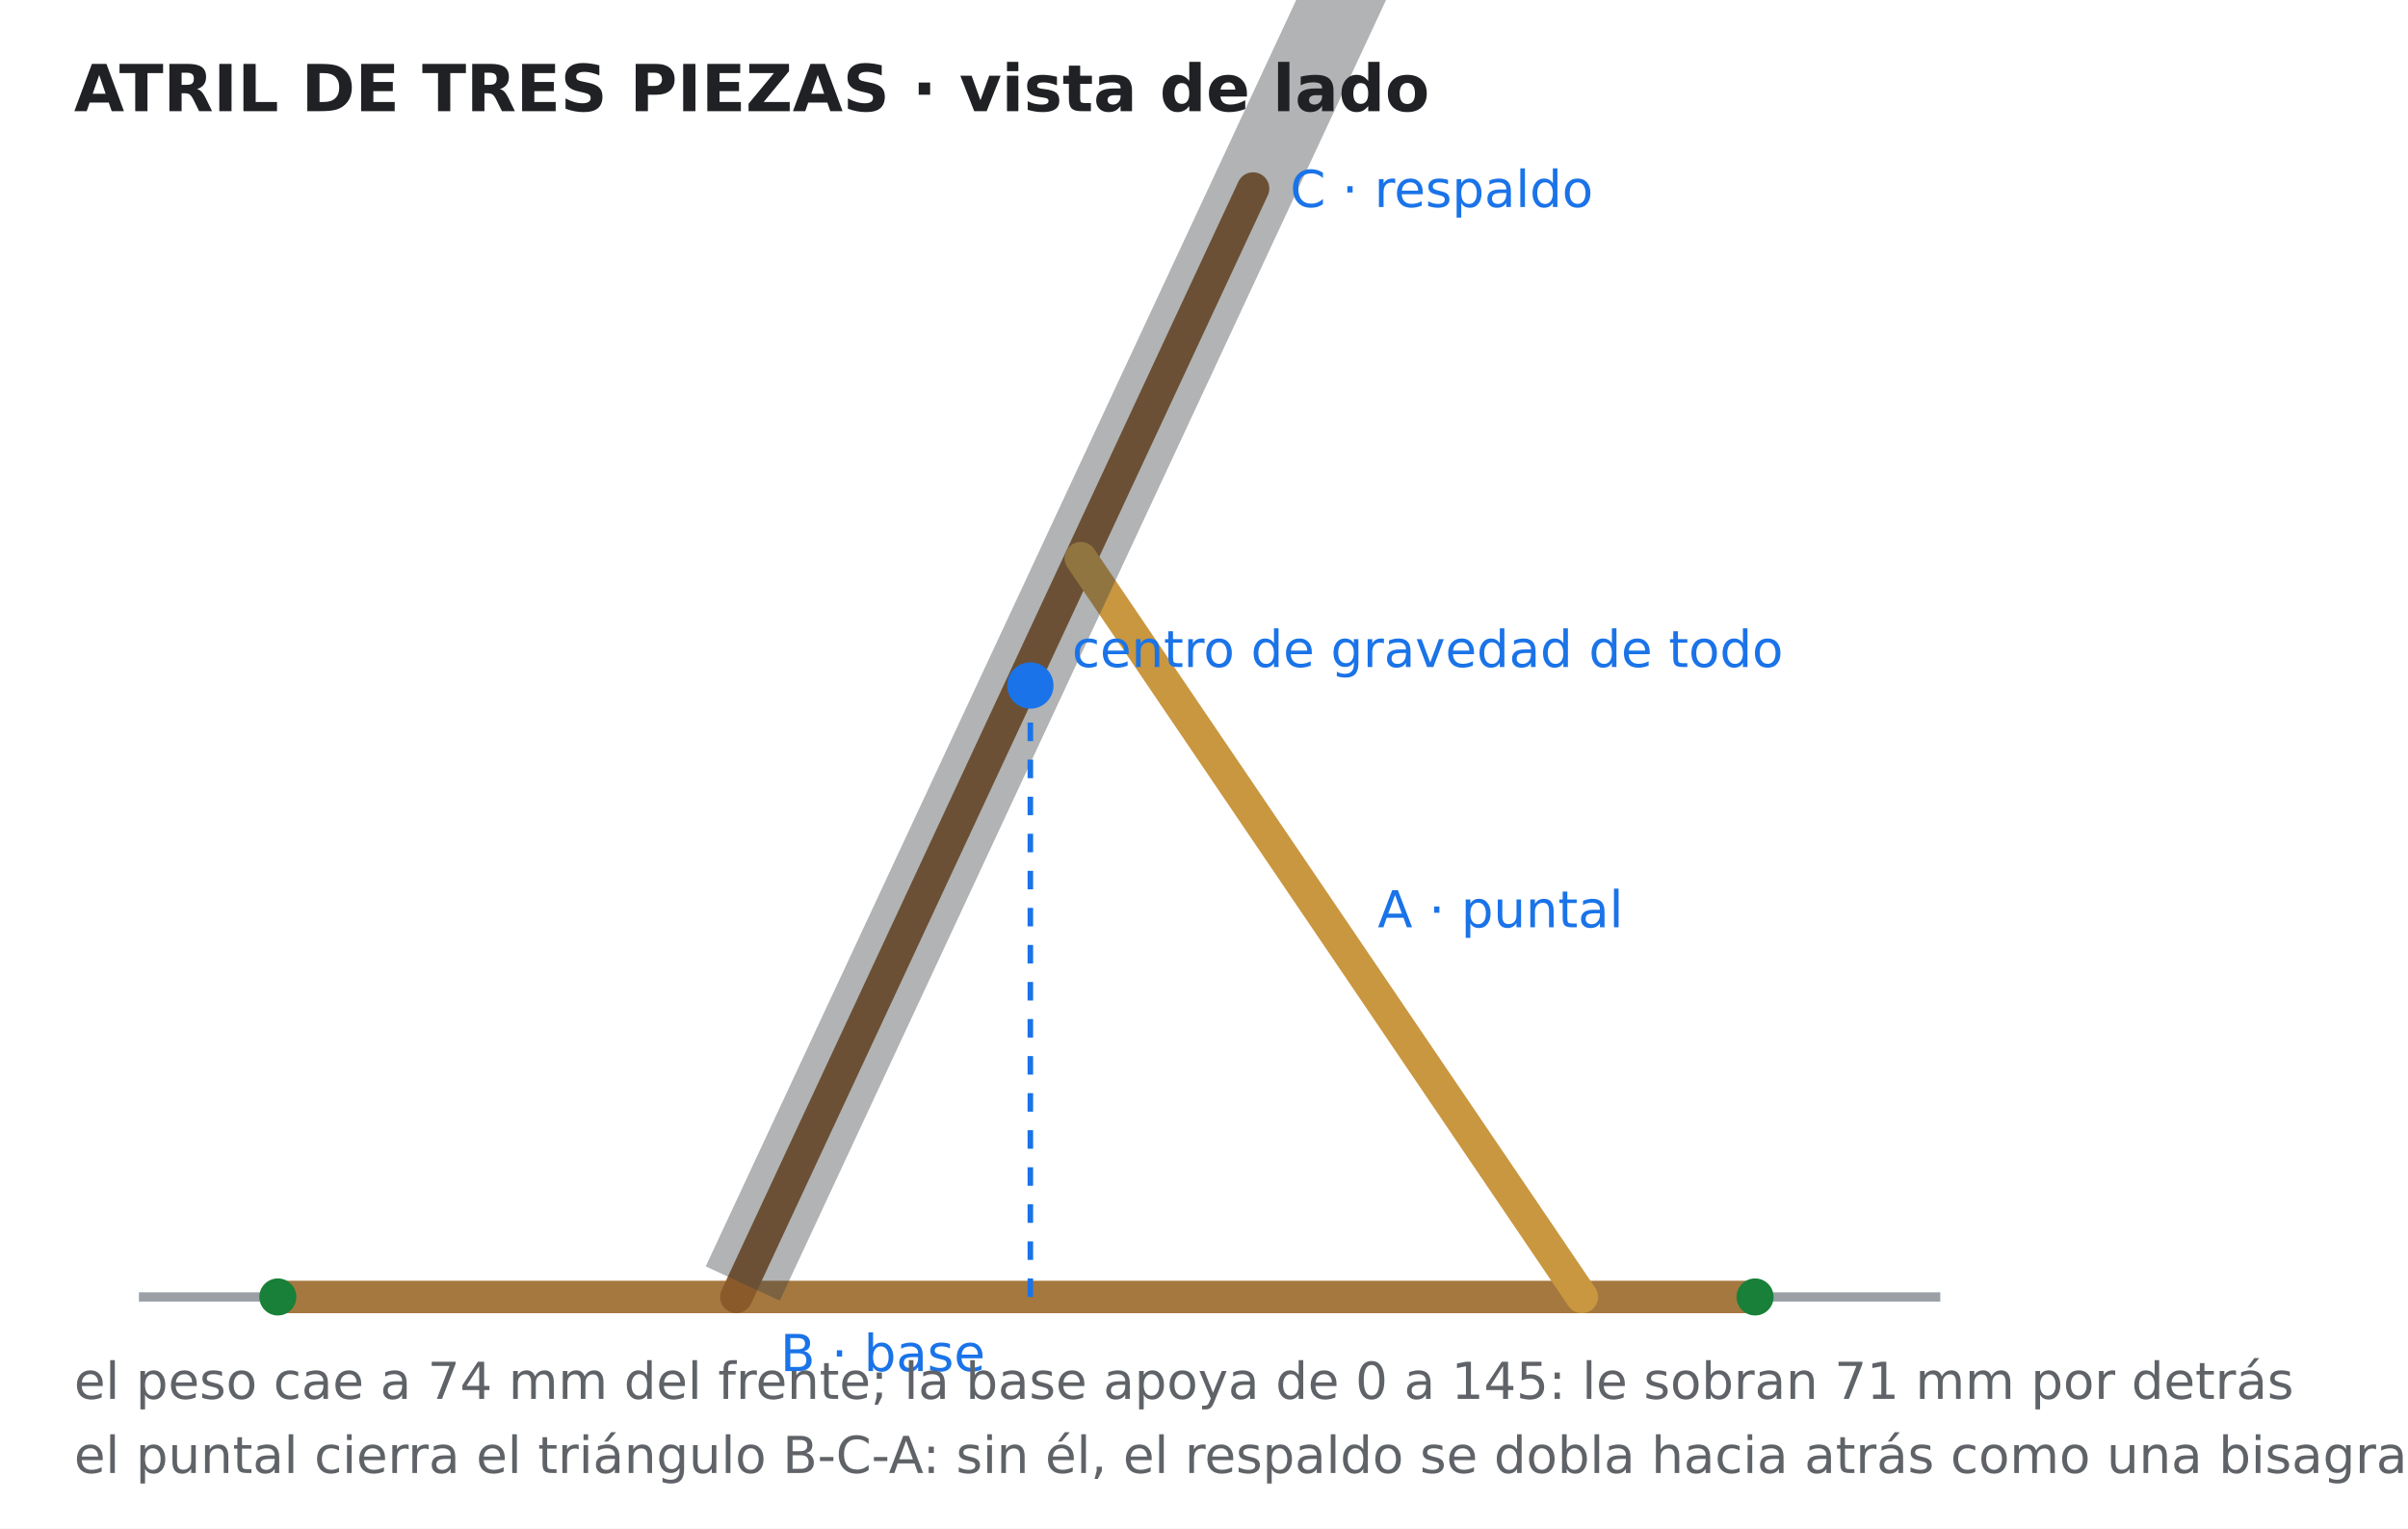
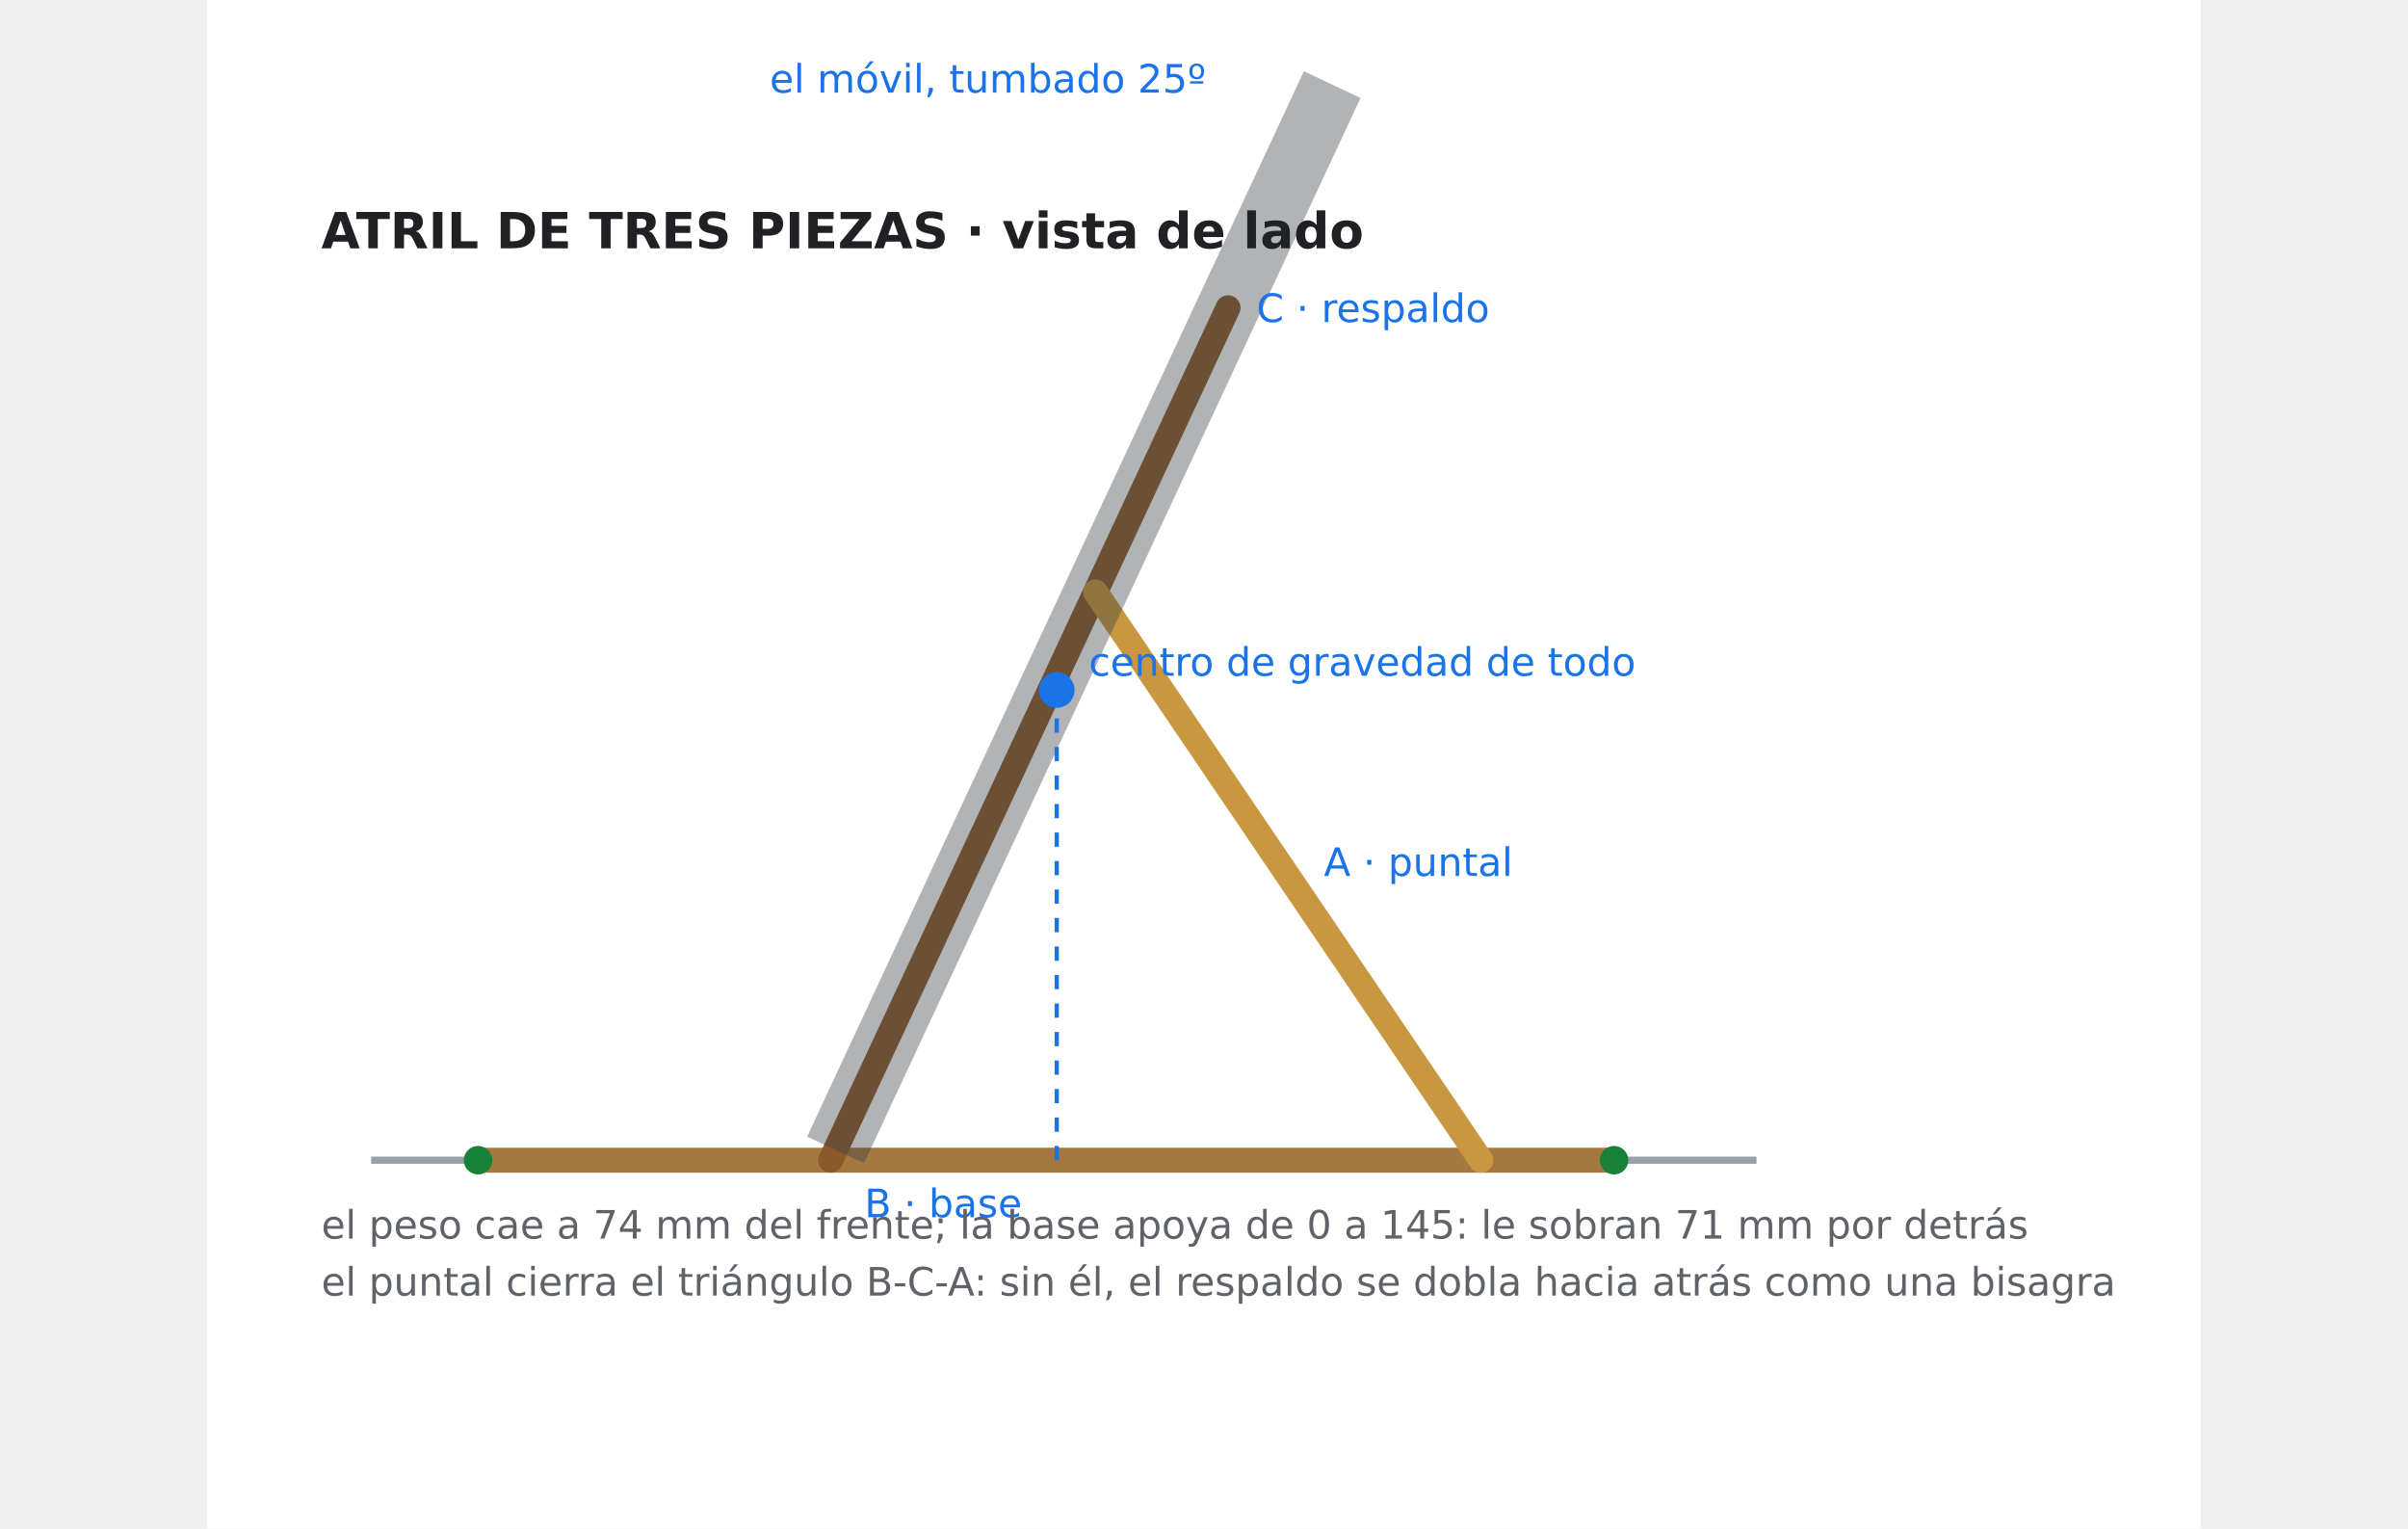
- <svg xmlns="http://www.w3.org/2000/svg" viewBox="0 0 520 330" width="520" height="330">
+ <svg xmlns="http://www.w3.org/2000/svg" viewBox="-16 -45.7 559.7 429.1" width="520" height="330">
  <style>
 text{font:12px "DejaVu Sans",sans-serif;fill:#202124}
 .ti{font-size:14px;font-weight:700}
 .t{font-size:11px;fill:#5f6368}.b{font-size:11px;fill:#1a73e8}
 .mesa{stroke:#9aa0a6;stroke-width:2}
 .base{stroke:#a5783f;stroke-width:7;stroke-linecap:round}
 .resp{stroke:#8a5a2b;stroke-width:7;stroke-linecap:round}
 .punt{stroke:#c9973f;stroke-width:7;stroke-linecap:round}
 
 .plom{stroke:#1a73e8;stroke-width:1.2;stroke-dasharray:4 4}
</style>
-   <rect width="100%" height="100%" fill="#fff" />
+   <rect x="-16.0" y="-45.7" width="559.7" height="429.1" fill="#fff" />
  <path class="mesa" d="M30 280 H419" />
  <path class="base" d="M60.0 280.0 L379.0 280.0" />
  <path class="resp" d="M159.0 280.0 L270.6 40.7" />
  <path class="punt" d="M233.4 120.5 L341.6 280.0" />
  <path fill="#3c4043" opacity=".4" d="M152.4 273.4 L291.9 -25.7 L307.8 -18.2 L168.4 280.8 Z" />
  <circle cx="222.5" cy="148.0" r="5" fill="#1a73e8" />
  <path class="plom" d="M222.5 148.0 V280" />
  <circle cx="60.0" cy="280.0" r="4" fill="#188038" />
  <circle cx="379.0" cy="280.0" r="4" fill="#188038" />
  <text class="ti" x="16" y="24">ATRIL DE TRES PIEZAS · vista de lado</text>
  <text class="b" x="278.6" y="44.7">C · respaldo</text>
  <text class="b" x="297.5" y="200.2">A · puntal</text>
  <text class="b" x="168.5" y="296.0">B · base</text>
  <text class="b" x="141.9" y="-19.7">el móvil, tumbado 25º</text>
  <text class="b" x="231.5" y="144.0">centro de gravedad de todo</text>
  <text class="t" x="16" y="302">el peso cae a 74 mm del frente; la base apoya de 0 a 145: le sobran 71 mm por detrás</text>
  <text class="t" x="16" y="318">el puntal cierra el triángulo B-C-A: sin él, el respaldo se dobla hacia atrás como una bisagra</text>
</svg>
